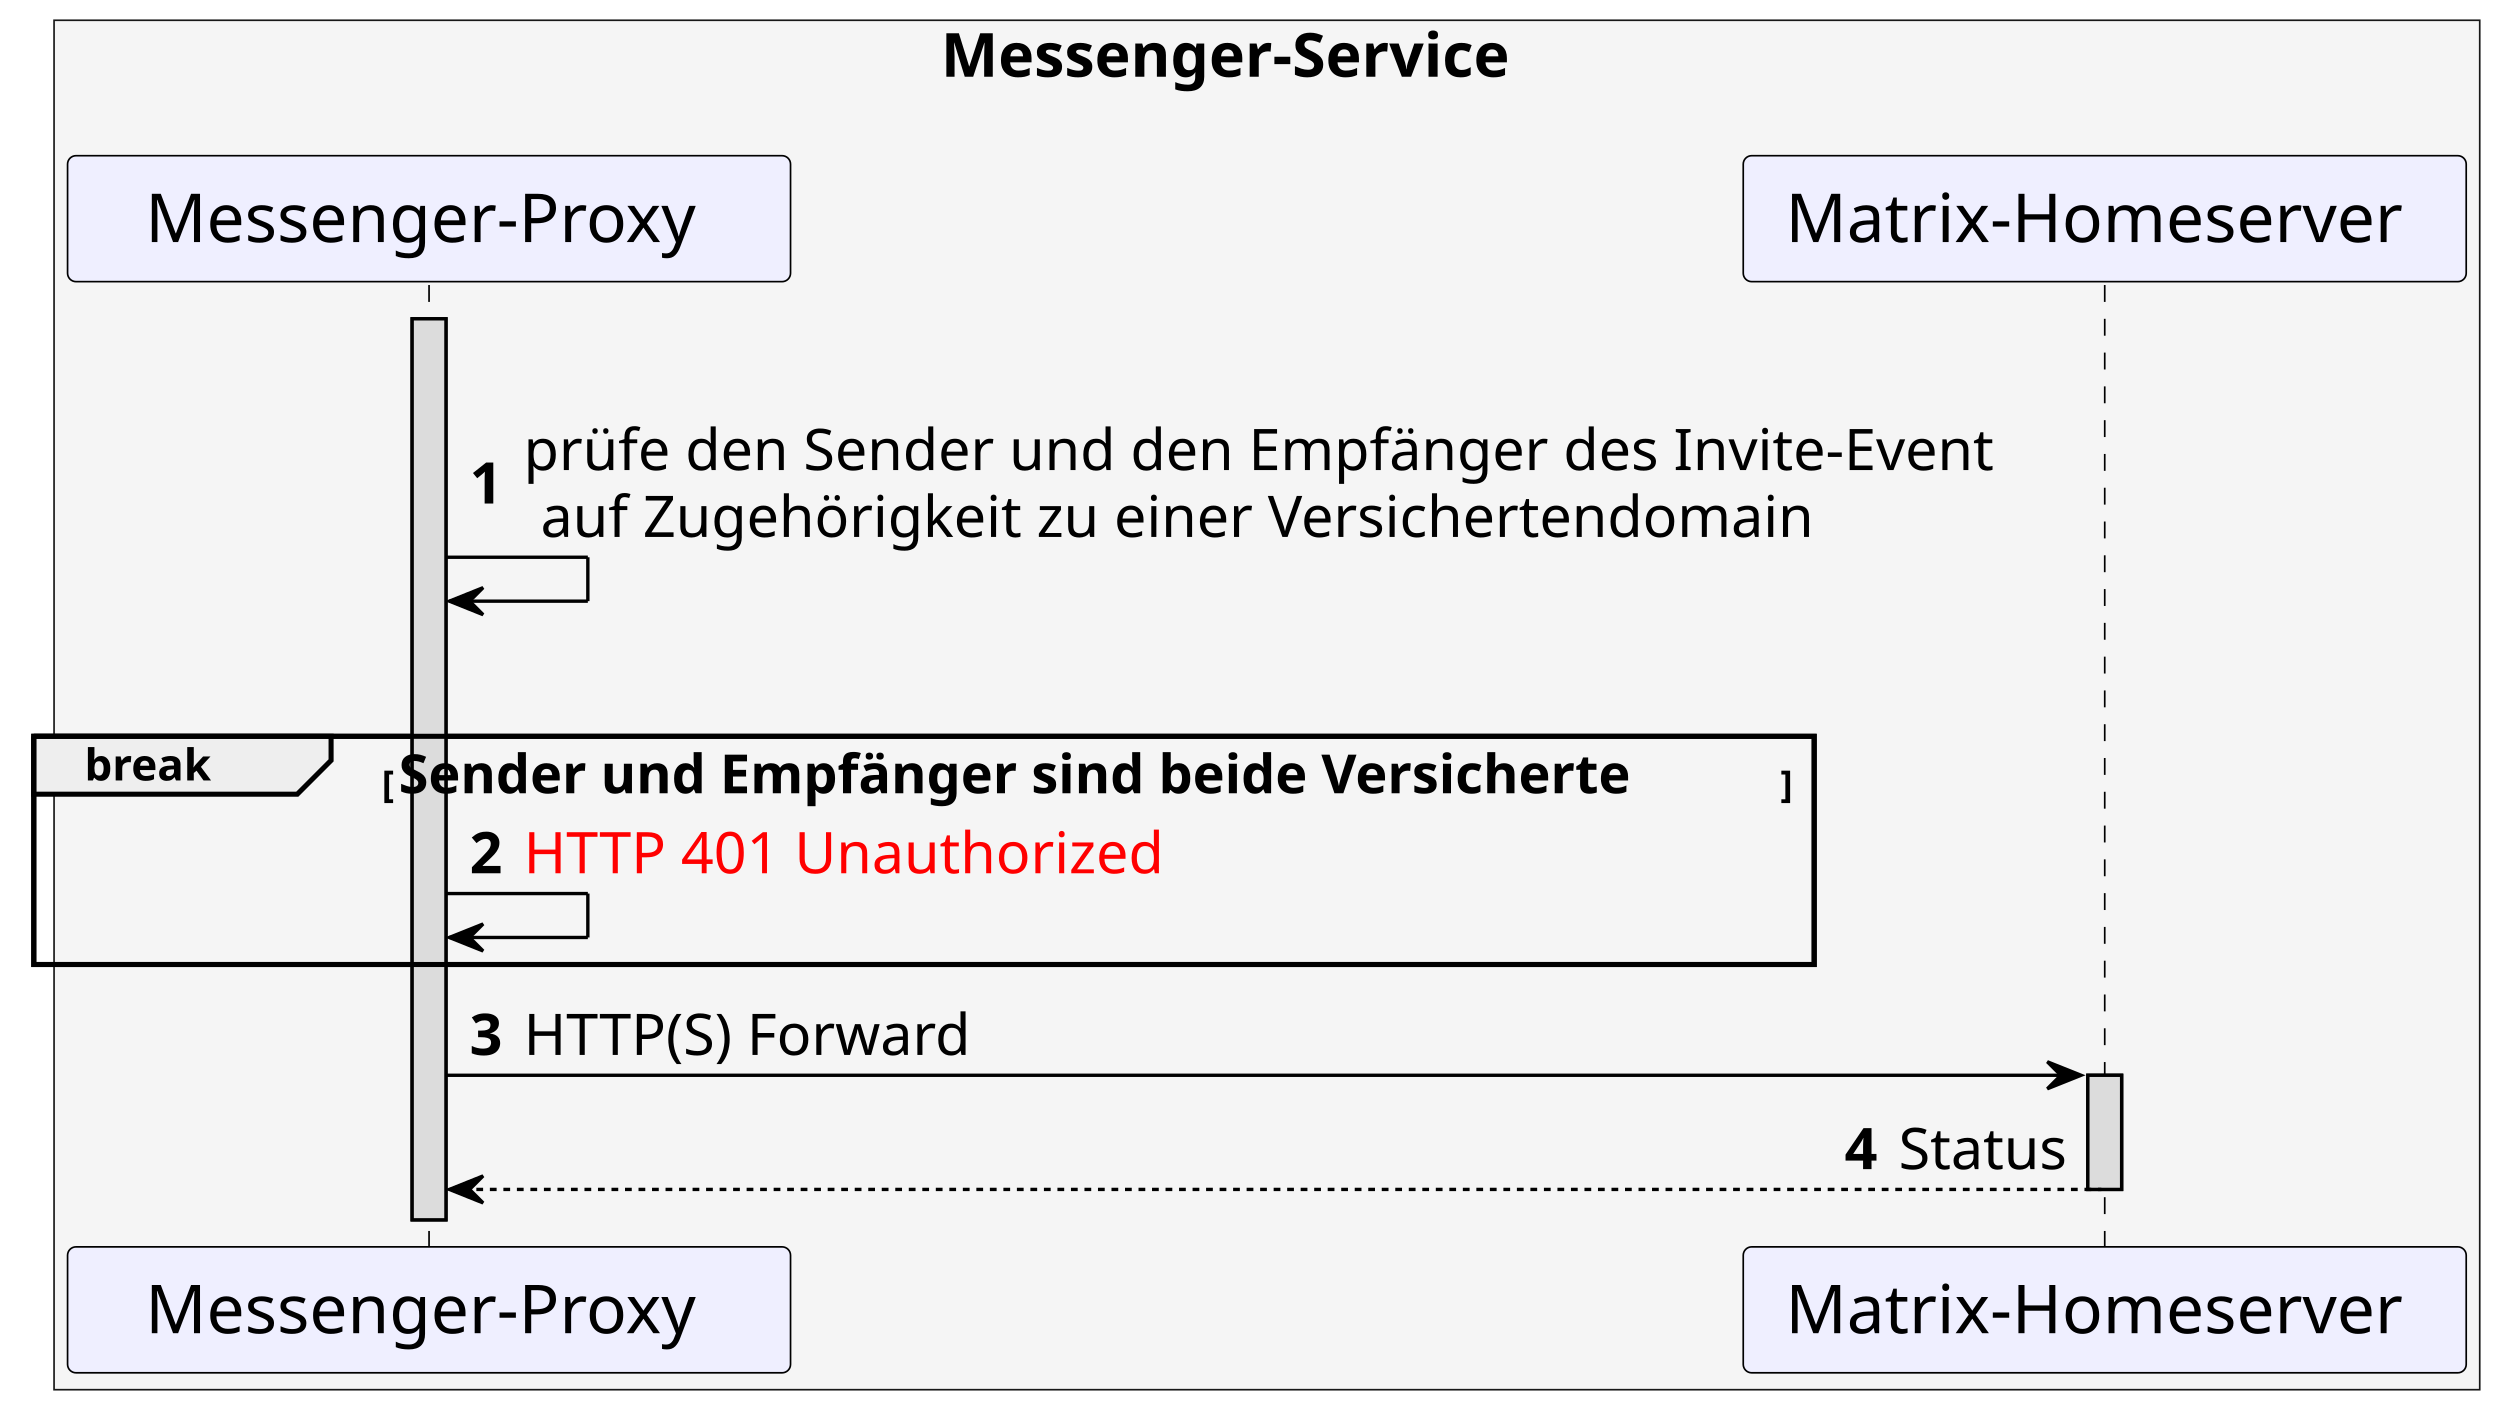
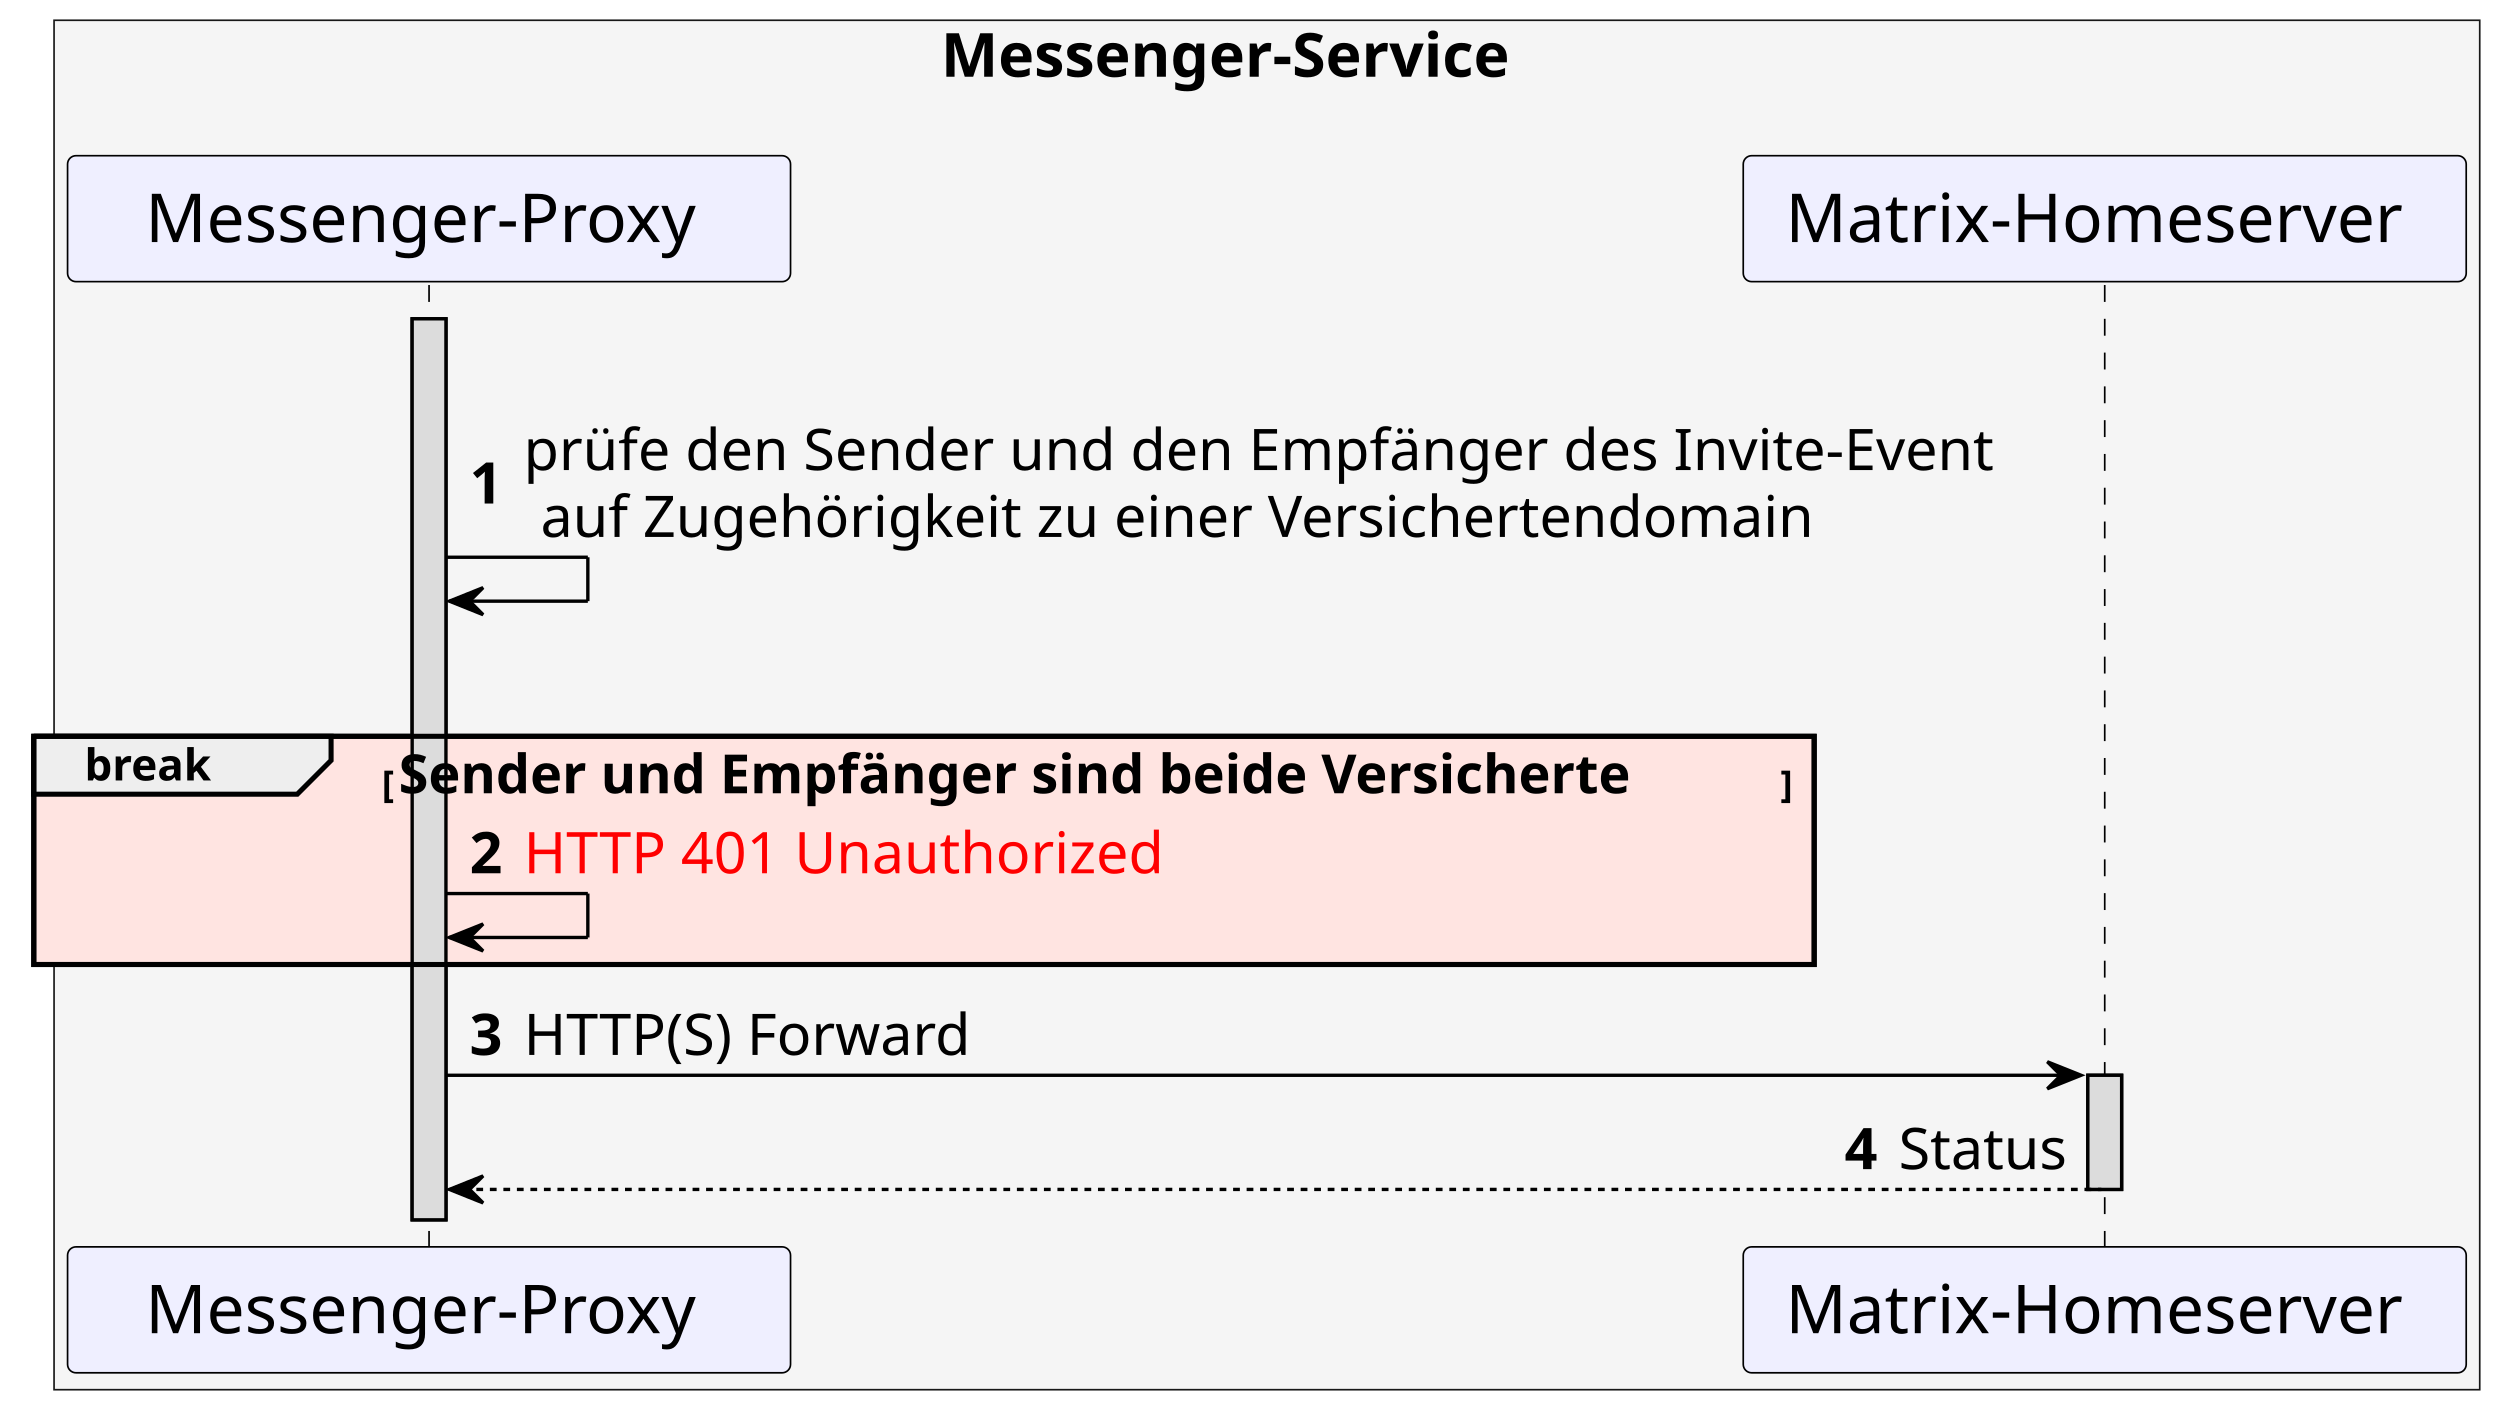
<svg xmlns="http://www.w3.org/2000/svg" contentStyleType="text/css" height="417px" preserveAspectRatio="none" style="width:740px;height:417px;background:#FFFFFF;" version="1.1" viewBox="0 0 740 417" width="740px" zoomAndPan="magnify">
  <defs />
  <g>
    <rect fill="#F5F5F5" height="405.352" style="stroke:#181818;stroke-width:0.5;" width="718" x="16" y="6" />
    <text fill="#000000" font-family="sans-serif" font-size="18" font-weight="bold" lengthAdjust="spacing" textLength="193" x="278.5" y="22.708">Messenger-Service</text>
    <text fill="#000000" font-family="sans-serif" font-size="13" font-weight="bold" lengthAdjust="spacing" textLength="5" x="278.5" y="39.02"> </text>
    <rect fill="#DCDCDC" height="266.703" style="stroke:#000000;stroke-width:1.0;" width="10" x="122" y="94.367" />
    <rect fill="#DCDCDC" height="33.789" style="stroke:#000000;stroke-width:1.0;" width="10" x="618" y="318.281" />
-     <rect fill="none" height="67.547" style="stroke:#000000;stroke-width:1.5;" width="527" x="10" y="217.945" />
+     <rect fill="#FFE4E1" height="67.547" style="stroke:#000000;stroke-width:1.5;" width="527" x="10" y="217.945" />
    <line style="stroke:#000000;stroke-width:0.5;stroke-dasharray:5.0,5.0;" x1="127" x2="127" y1="84.367" y2="370.07" />
    <line style="stroke:#000000;stroke-width:0.5;stroke-dasharray:5.0,5.0;" x1="623" x2="623" y1="84.367" y2="370.07" />
    <rect fill="#EFEFFF" height="37.281" rx="2.5" ry="2.5" style="stroke:#000000;stroke-width:0.5;" width="214" x="20" y="46.086" />
    <text fill="#000000" font-family="sans-serif" font-size="20" lengthAdjust="spacing" textLength="168" x="43" y="71.65">Messenger-Proxy</text>
    <rect fill="#EFEFFF" height="37.281" rx="2.5" ry="2.5" style="stroke:#000000;stroke-width:0.5;" width="214" x="20" y="369.07" />
    <text fill="#000000" font-family="sans-serif" font-size="20" lengthAdjust="spacing" textLength="168" x="43" y="394.635">Messenger-Proxy</text>
    <rect fill="#EFEFFF" height="37.281" rx="2.5" ry="2.5" style="stroke:#000000;stroke-width:0.5;" width="214" x="516" y="46.086" />
    <text fill="#000000" font-family="sans-serif" font-size="20" lengthAdjust="spacing" textLength="189" x="528.5" y="71.65">Matrix-Homeserver</text>
    <rect fill="#EFEFFF" height="37.281" rx="2.5" ry="2.5" style="stroke:#000000;stroke-width:0.5;" width="214" x="516" y="369.07" />
    <text fill="#000000" font-family="sans-serif" font-size="20" lengthAdjust="spacing" textLength="189" x="528.5" y="394.635">Matrix-Homeserver</text>
    <rect fill="#DCDCDC" height="266.703" style="stroke:#000000;stroke-width:1.0;" width="10" x="122" y="94.367" />
    <rect fill="#DCDCDC" height="33.789" style="stroke:#000000;stroke-width:1.0;" width="10" x="618" y="318.281" />
    <line style="stroke:#000000;stroke-width:1.0;" x1="132" x2="174" y1="164.945" y2="164.945" />
    <line style="stroke:#000000;stroke-width:1.0;" x1="174" x2="174" y1="164.945" y2="177.945" />
    <line style="stroke:#000000;stroke-width:1.0;" x1="133" x2="174" y1="177.945" y2="177.945" />
    <polygon fill="#000000" points="143,173.945,133,177.945,143,181.945,139,177.945" style="stroke:#000000;stroke-width:1.0;" />
    <text fill="#000000" font-family="sans-serif" font-size="17" font-weight="bold" lengthAdjust="spacing" textLength="12" x="139" y="149.042">1</text>
    <text fill="#000000" font-family="sans-serif" font-size="17" lengthAdjust="spacing" textLength="456" x="155" y="139.147">prüfe den Sender und den Empfänger des Invite-Event</text>
    <text fill="#000000" font-family="sans-serif" font-size="17" lengthAdjust="spacing" textLength="395" x="160" y="158.936">auf Zugehörigkeit zu einer Versichertendomain</text>
    <path d="M10,217.945 L98,217.945 L98,225.078 L88,235.078 L10,235.078 L10,217.945 " fill="#EEEEEE" style="stroke:#000000;stroke-width:1.5;" />
    <rect fill="none" height="67.547" style="stroke:#000000;stroke-width:1.5;" width="527" x="10" y="217.945" />
    <text fill="#000000" font-family="sans-serif" font-size="13" font-weight="bold" lengthAdjust="spacing" textLength="43" x="25" y="231.012">break</text>
    <text fill="#000000" font-family="sans-serif" font-size="11" font-weight="bold" lengthAdjust="spacing" textLength="5" x="113" y="235.976">[</text>
    <text fill="#000000" font-family="sans-serif" font-size="16" font-weight="bold" lengthAdjust="spacing" textLength="409" x="118" y="234.797">Sender und Empfänger sind beide Versicherte</text>
    <text fill="#000000" font-family="sans-serif" font-size="11" font-weight="bold" lengthAdjust="spacing" textLength="5" x="527" y="235.976">]</text>
    <line style="stroke:#000000;stroke-width:1.0;" x1="132" x2="174" y1="264.492" y2="264.492" />
    <line style="stroke:#000000;stroke-width:1.0;" x1="174" x2="174" y1="264.492" y2="277.492" />
    <line style="stroke:#000000;stroke-width:1.0;" x1="133" x2="174" y1="277.492" y2="277.492" />
    <polygon fill="#000000" points="143,273.492,133,277.492,143,281.492,139,277.492" style="stroke:#000000;stroke-width:1.0;" />
    <text fill="#000000" font-family="sans-serif" font-size="17" font-weight="bold" lengthAdjust="spacing" textLength="12" x="139" y="258.483">2</text>
    <text fill="#FF0000" font-family="sans-serif" font-size="17" lengthAdjust="spacing" textLength="199" x="155" y="258.483">HTTP 401 Unauthorized</text>
    <polygon fill="#000000" points="606,314.281,616,318.281,606,322.281,610,318.281" style="stroke:#000000;stroke-width:1.0;" />
    <line style="stroke:#000000;stroke-width:1.0;" x1="132" x2="612" y1="318.281" y2="318.281" />
    <text fill="#000000" font-family="sans-serif" font-size="17" font-weight="bold" lengthAdjust="spacing" textLength="12" x="139" y="312.272">3</text>
    <text fill="#000000" font-family="sans-serif" font-size="17" lengthAdjust="spacing" textLength="142" x="155" y="312.272">HTTP(S) Forward</text>
    <polygon fill="#000000" points="143,348.07,133,352.07,143,356.07,139,352.07" style="stroke:#000000;stroke-width:1.0;" />
    <line style="stroke:#000000;stroke-width:1.0;stroke-dasharray:2.0,2.0;" x1="137" x2="622" y1="352.07" y2="352.07" />
    <text fill="#000000" font-family="sans-serif" font-size="17" font-weight="bold" lengthAdjust="spacing" textLength="12" x="546" y="346.061">4</text>
    <text fill="#000000" font-family="sans-serif" font-size="17" lengthAdjust="spacing" textLength="54" x="562" y="346.061">Status</text>
  </g>
</svg>
